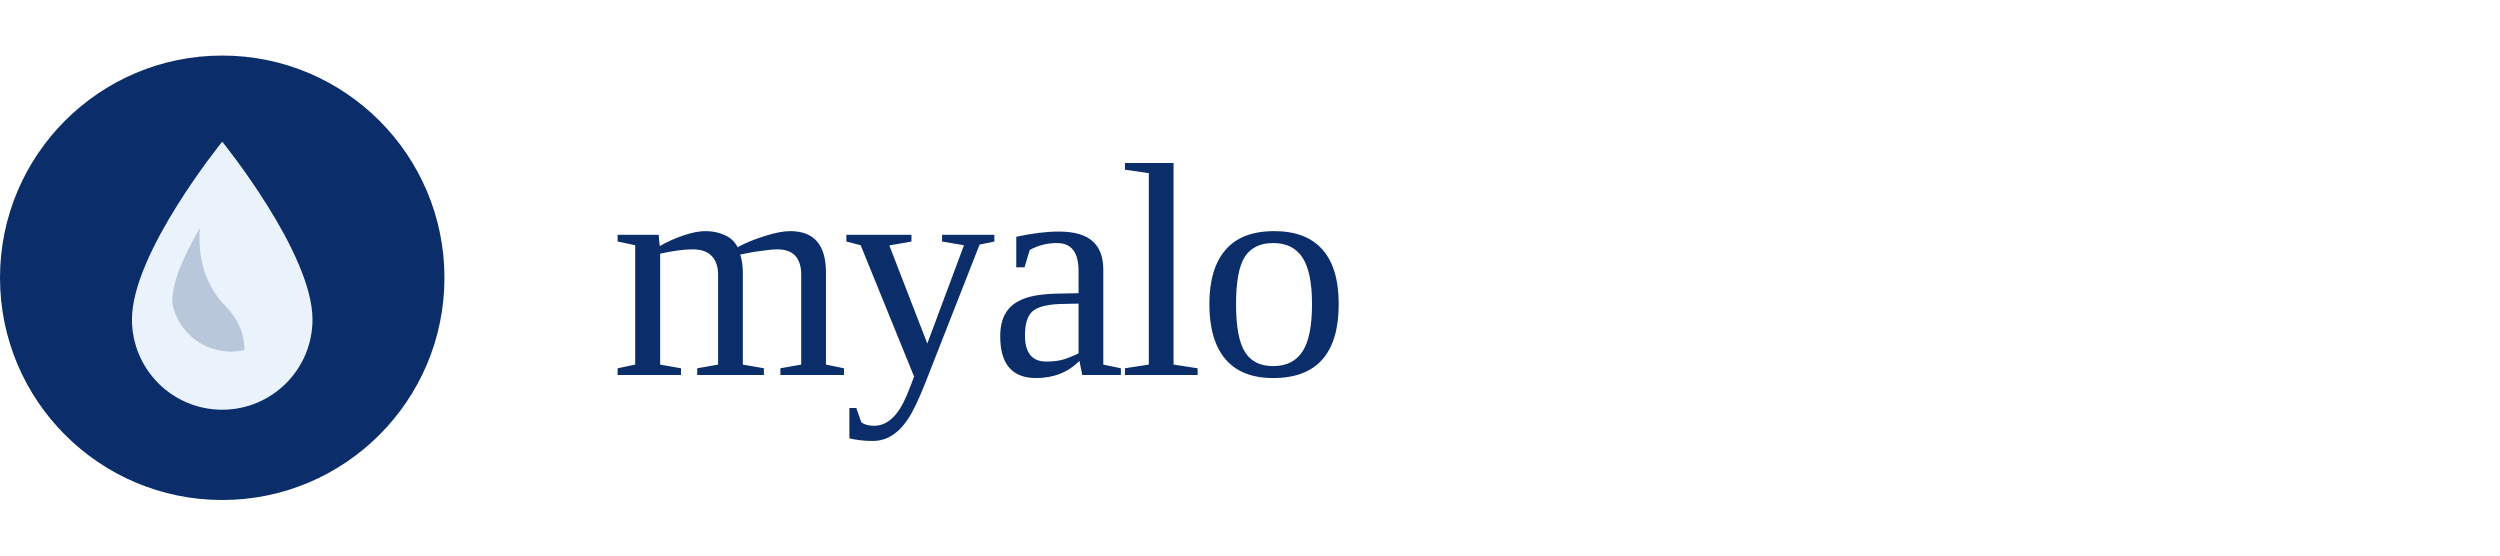
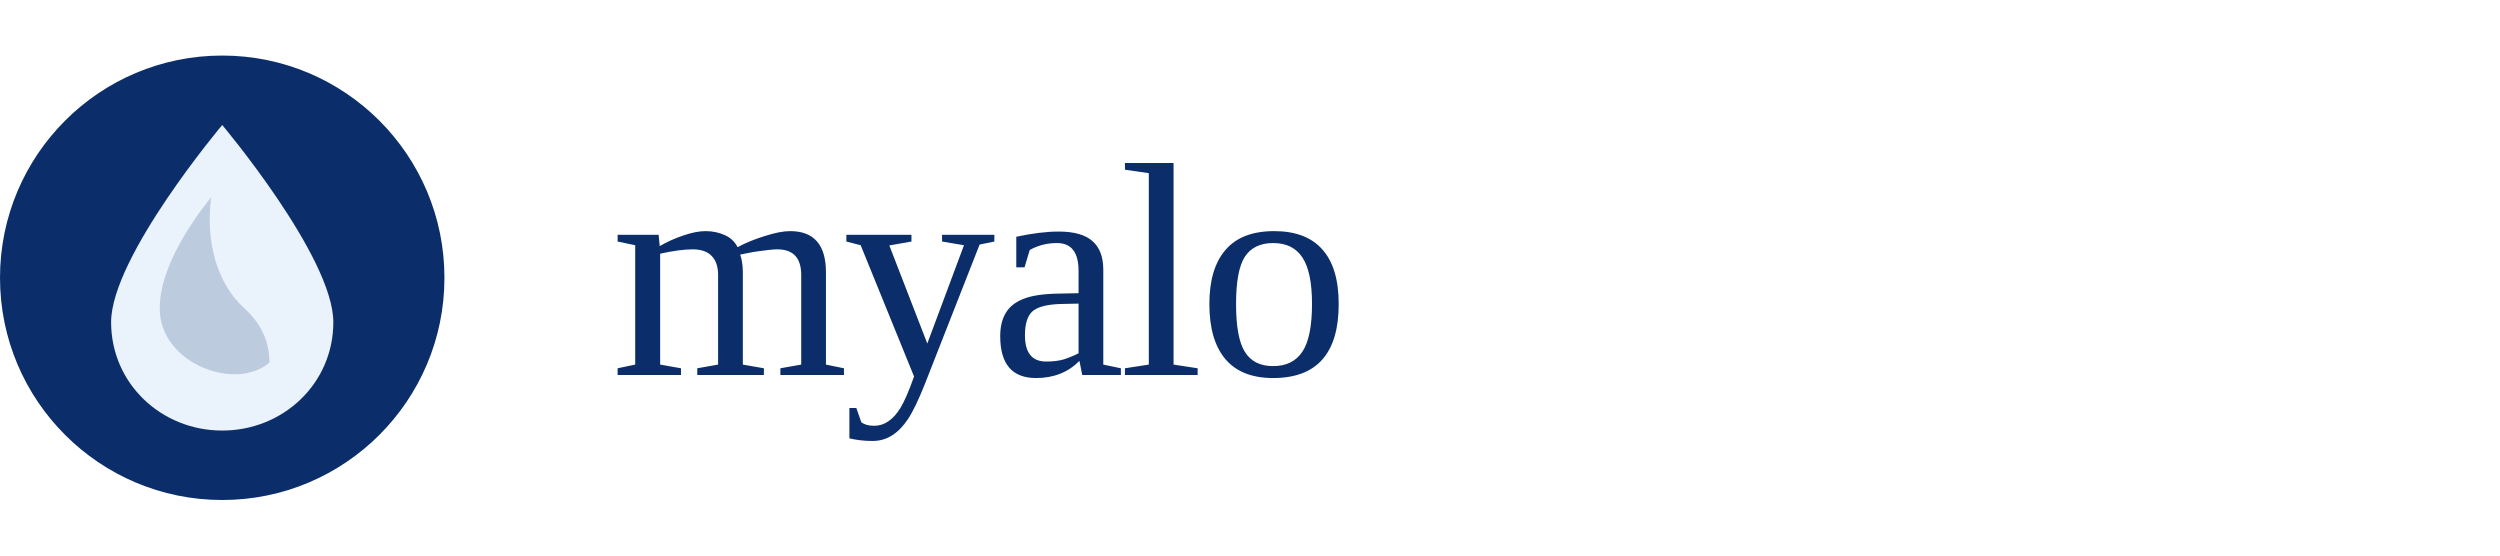
<svg xmlns="http://www.w3.org/2000/svg" viewBox="0 0 180 40" role="img" aria-label="Myalo">
  <rect x="0" y="4" width="32" height="32" rx="16" fill="#0b2e6b" />
-   <path fill="#eaf2fb" d="M16 10.2C16 10.2 9.5 18.2 9.5 23a6.5 6.5 0 0 0 13 0c0-4.8-6.5-12.8-6.5-12.8Z" />
-   <path fill="#0b2e6b" opacity="0.22" d="M12.4 21.8c0-1.8 1.1-3.8 2-5.4-.2 2.1.4 4.2 1.8 5.6.9.9 1.4 2 1.4 3.2a4.3 4.3 0 0 1-5.2-3.4Z" />
+   <path fill="#eaf2fb" d="M16 9        C16 9 8 18.5 8 23.2        C8 27.6 11.6 31 16 31        C20.4 31 24 27.6 24 23.2        C24 18.5 16 9 16 9Z" />
+   <path fill="#0b2e6b" opacity="0.2" d="M11.5 22.2        C11.5 19.4 13.6 16.2 15.2 14.2        C14.8 17.4 15.6 20.4 17.6 22.2        C18.8 23.3 19.4 24.6 19.4 26.1        C17 28.2 11.5 26.2 11.5 22.2Z" />
  <text x="44" y="27" font-family="Overpass, Georgia, 'Times New Roman', serif" font-size="22" font-weight="400" letter-spacing="-0.02em" fill="#0b2e6b">myalo</text>
</svg>
